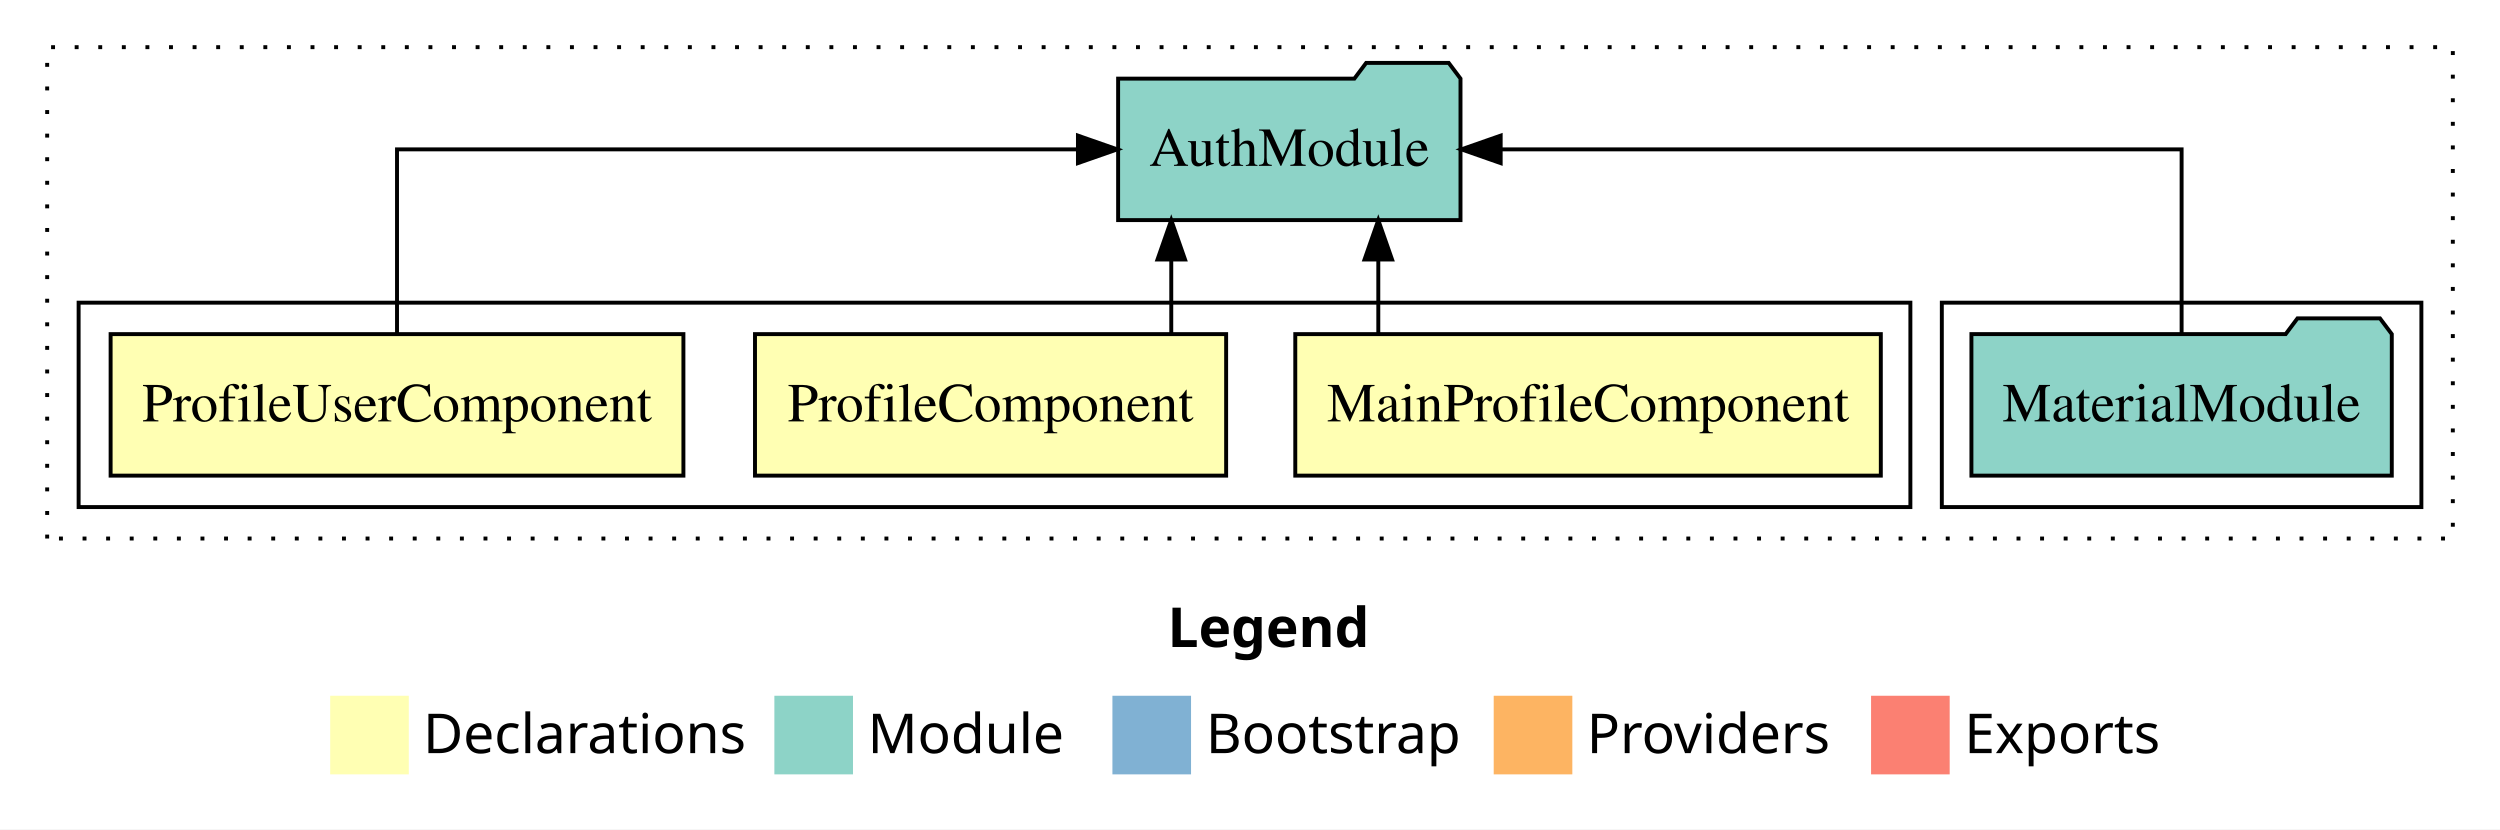
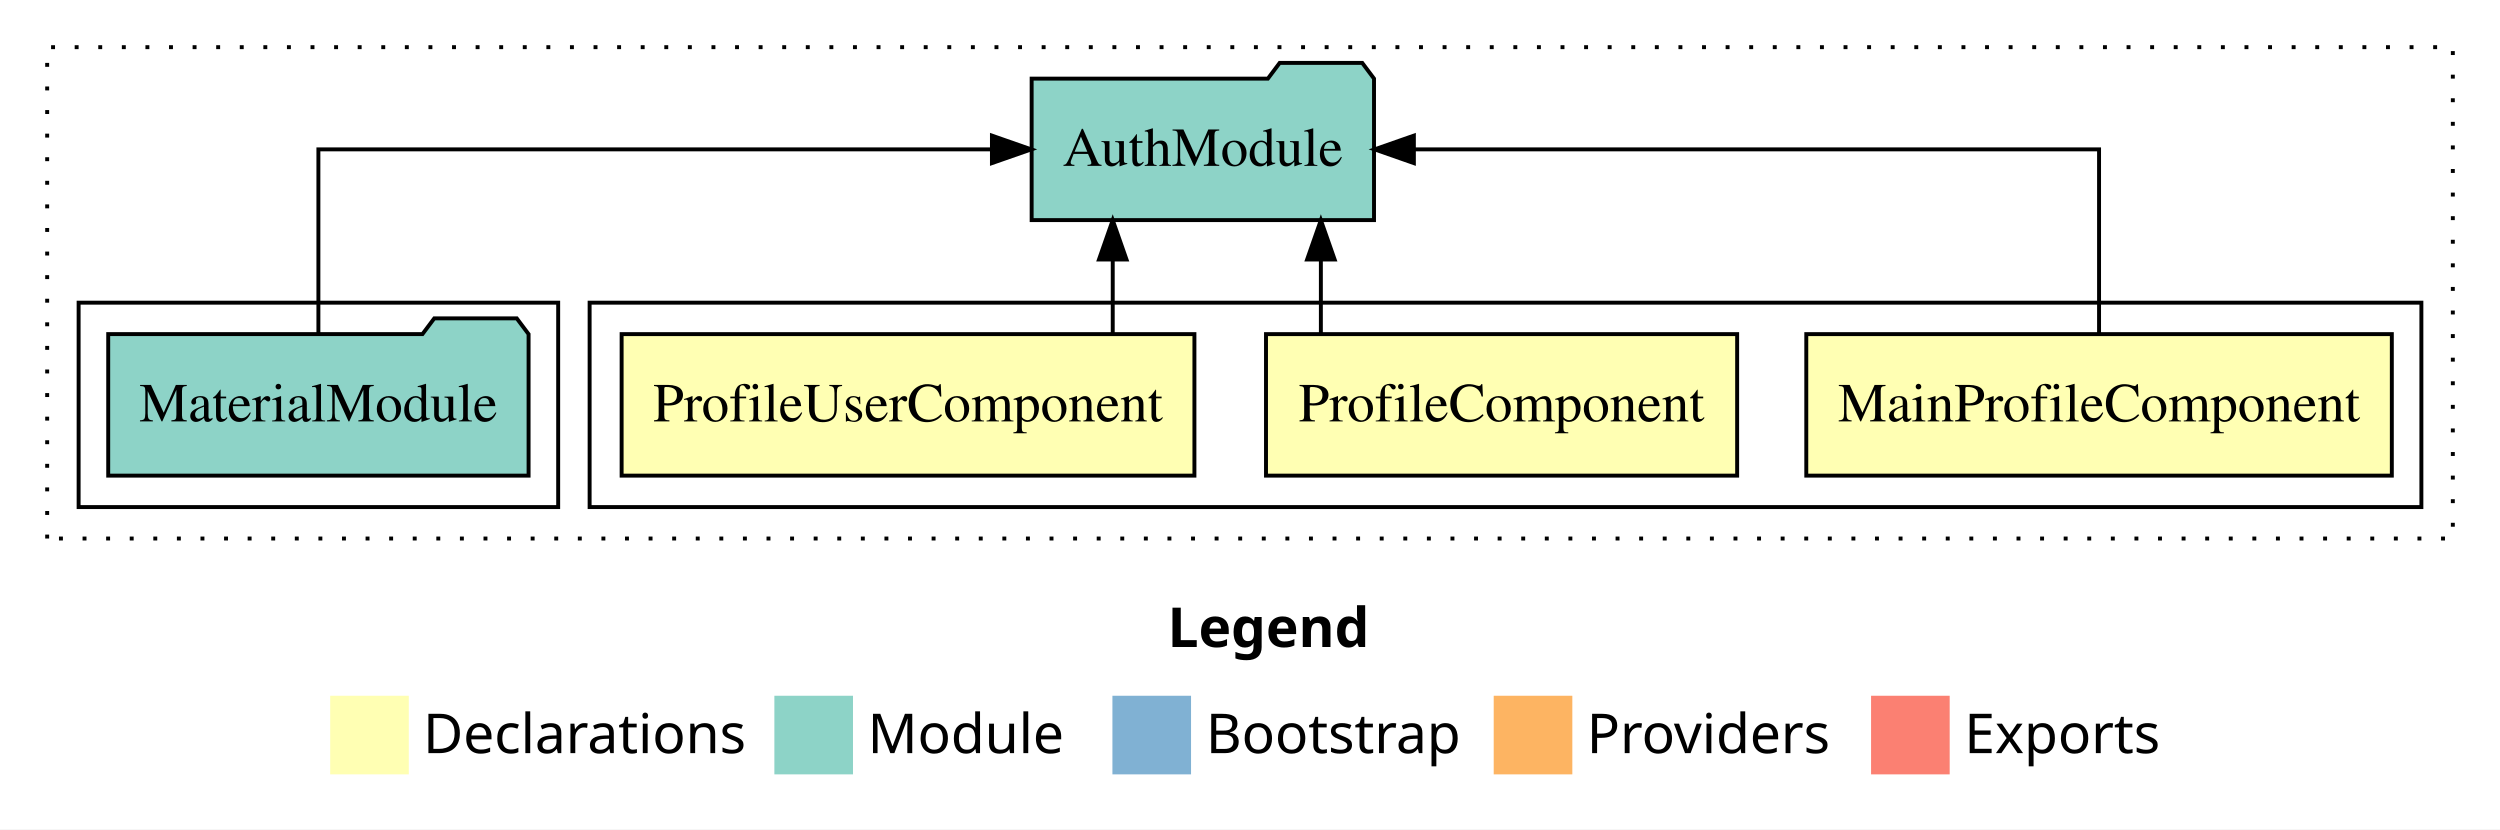
<svg xmlns="http://www.w3.org/2000/svg" width="636pt" height="211pt" viewBox="0.00 0.00 636.00 211.00">
  <g id="graph0" class="graph" transform="scale(1 1) rotate(0) translate(4 207)">
    <polygon fill="white" stroke="transparent" points="-4,4 -4,-207 632,-207 632,4 -4,4" />
    <text text-anchor="start" x="293.01" y="-42.4" font-family="sans-serif" font-weight="bold" font-size="14.00">Legend</text>
    <polygon fill="#ffffb3" stroke="transparent" points="80,-10 80,-30 100,-30 100,-10 80,-10" />
    <text text-anchor="start" x="103.63" y="-15.4" font-family="sans-serif" font-size="14.00">  Declarations</text>
    <polygon fill="#8dd3c7" stroke="transparent" points="193,-10 193,-30 213,-30 213,-10 193,-10" />
    <text text-anchor="start" x="216.73" y="-15.4" font-family="sans-serif" font-size="14.00">  Module</text>
    <polygon fill="#80b1d3" stroke="transparent" points="279,-10 279,-30 299,-30 299,-10 279,-10" />
    <text text-anchor="start" x="302.78" y="-15.4" font-family="sans-serif" font-size="14.00">  Bootstrap</text>
    <polygon fill="#fdb462" stroke="transparent" points="376,-10 376,-30 396,-30 396,-10 376,-10" />
    <text text-anchor="start" x="399.67" y="-15.4" font-family="sans-serif" font-size="14.00">  Providers</text>
    <polygon fill="#fb8072" stroke="transparent" points="472,-10 472,-30 492,-30 492,-10 472,-10" />
    <text text-anchor="start" x="495.73" y="-15.4" font-family="sans-serif" font-size="14.00">  Exports</text>
    <g id="clust1" class="cluster">
      <polygon fill="none" stroke="black" stroke-dasharray="1,5" points="8,-70 8,-195 620,-195 620,-70 8,-70" />
    </g>
+     <g id="clust2" class="cluster">
+       <polygon fill="none" stroke="black" points="146,-78 146,-130 612,-130 612,-78 146,-78" />
+     </g>
    <g id="clust6" class="cluster">
-       <polygon fill="none" stroke="black" points="490,-78 490,-130 612,-130 612,-78 490,-78" />
-     </g>
-     <g id="clust2" class="cluster">
-       <polygon fill="none" stroke="black" points="16,-78 16,-130 482,-130 482,-78 16,-78" />
+       <polygon fill="none" stroke="black" points="16,-78 16,-130 138,-130 138,-78 16,-78" />
    </g>
    <g id="node1" class="node">
-       <polygon fill="#ffffb3" stroke="black" points="474.48,-122 325.52,-122 325.52,-86 474.48,-86 474.48,-122" />
-       <text text-anchor="middle" x="400" y="-99.8" font-family="Times,serif" font-size="14.00">MainProfileComponent</text>
+       <polygon fill="#ffffb3" stroke="black" points="604.48,-122 455.52,-122 455.52,-86 604.48,-86 604.48,-122" />
+       <text text-anchor="middle" x="530" y="-99.8" font-family="Times,serif" font-size="14.00">MainProfileComponent</text>
    </g>
    <g id="node4" class="node">
-       <polygon fill="#8dd3c7" stroke="black" points="367.55,-187 364.55,-191 343.55,-191 340.55,-187 280.45,-187 280.45,-151 367.55,-151 367.55,-187" />
-       <text text-anchor="middle" x="324" y="-164.8" font-family="Times,serif" font-size="14.00">AuthModule</text>
+       <polygon fill="#8dd3c7" stroke="black" points="345.55,-187 342.55,-191 321.55,-191 318.55,-187 258.45,-187 258.45,-151 345.55,-151 345.55,-187" />
+       <text text-anchor="middle" x="302" y="-164.8" font-family="Times,serif" font-size="14.00">AuthModule</text>
    </g>
    <g id="edge1" class="edge">
-       <path fill="none" stroke="black" d="M346.64,-122.11C346.64,-122.11 346.64,-140.99 346.64,-140.99" />
-       <polygon fill="black" stroke="black" points="343.14,-140.99 346.64,-150.99 350.14,-140.99 343.14,-140.99" />
+       <path fill="none" stroke="black" d="M530,-122.11C530,-141.34 530,-169 530,-169 530,-169 355.69,-169 355.69,-169" />
+       <polygon fill="black" stroke="black" points="355.69,-165.5 345.69,-169 355.69,-172.5 355.69,-165.5" />
    </g>
    <g id="node2" class="node">
-       <polygon fill="#ffffb3" stroke="black" points="307.93,-122 188.07,-122 188.07,-86 307.93,-86 307.93,-122" />
-       <text text-anchor="middle" x="248" y="-99.8" font-family="Times,serif" font-size="14.00">ProfileComponent</text>
+       <polygon fill="#ffffb3" stroke="black" points="437.93,-122 318.07,-122 318.07,-86 437.93,-86 437.93,-122" />
+       <text text-anchor="middle" x="378" y="-99.8" font-family="Times,serif" font-size="14.00">ProfileComponent</text>
    </g>
    <g id="edge2" class="edge">
-       <path fill="none" stroke="black" d="M293.97,-122.11C293.97,-122.11 293.97,-140.99 293.97,-140.99" />
-       <polygon fill="black" stroke="black" points="290.47,-140.99 293.97,-150.99 297.47,-140.99 290.47,-140.99" />
+       <path fill="none" stroke="black" d="M332.03,-122.11C332.03,-122.11 332.03,-140.99 332.03,-140.99" />
+       <polygon fill="black" stroke="black" points="328.53,-140.99 332.03,-150.99 335.53,-140.99 328.53,-140.99" />
    </g>
    <g id="node3" class="node">
-       <polygon fill="#ffffb3" stroke="black" points="169.86,-122 24.14,-122 24.14,-86 169.86,-86 169.86,-122" />
-       <text text-anchor="middle" x="97" y="-99.8" font-family="Times,serif" font-size="14.00">ProfileUserComponent</text>
+       <polygon fill="#ffffb3" stroke="black" points="299.86,-122 154.14,-122 154.14,-86 299.86,-86 299.86,-122" />
+       <text text-anchor="middle" x="227" y="-99.8" font-family="Times,serif" font-size="14.00">ProfileUserComponent</text>
    </g>
    <g id="edge3" class="edge">
-       <path fill="none" stroke="black" d="M97,-122.11C97,-141.34 97,-169 97,-169 97,-169 270.23,-169 270.23,-169" />
-       <polygon fill="black" stroke="black" points="270.23,-172.5 280.23,-169 270.23,-165.5 270.23,-172.5" />
+       <path fill="none" stroke="black" d="M279.08,-122.11C279.08,-122.11 279.08,-140.99 279.08,-140.99" />
+       <polygon fill="black" stroke="black" points="275.58,-140.99 279.08,-150.99 282.58,-140.99 275.58,-140.99" />
    </g>
    <g id="node5" class="node">
-       <polygon fill="#8dd3c7" stroke="black" points="604.47,-122 601.47,-126 580.47,-126 577.47,-122 497.53,-122 497.53,-86 604.47,-86 604.47,-122" />
-       <text text-anchor="middle" x="551" y="-99.8" font-family="Times,serif" font-size="14.00">MaterialModule</text>
+       <polygon fill="#8dd3c7" stroke="black" points="130.47,-122 127.47,-126 106.47,-126 103.47,-122 23.53,-122 23.53,-86 130.47,-86 130.47,-122" />
+       <text text-anchor="middle" x="77" y="-99.8" font-family="Times,serif" font-size="14.00">MaterialModule</text>
    </g>
    <g id="edge4" class="edge">
-       <path fill="none" stroke="black" d="M551,-122.11C551,-141.34 551,-169 551,-169 551,-169 377.77,-169 377.77,-169" />
-       <polygon fill="black" stroke="black" points="377.77,-165.5 367.77,-169 377.77,-172.5 377.77,-165.5" />
+       <path fill="none" stroke="black" d="M77,-122.11C77,-141.34 77,-169 77,-169 77,-169 248.35,-169 248.35,-169" />
+       <polygon fill="black" stroke="black" points="248.35,-172.5 258.35,-169 248.35,-165.5 248.35,-172.5" />
    </g>
  </g>
</svg>
